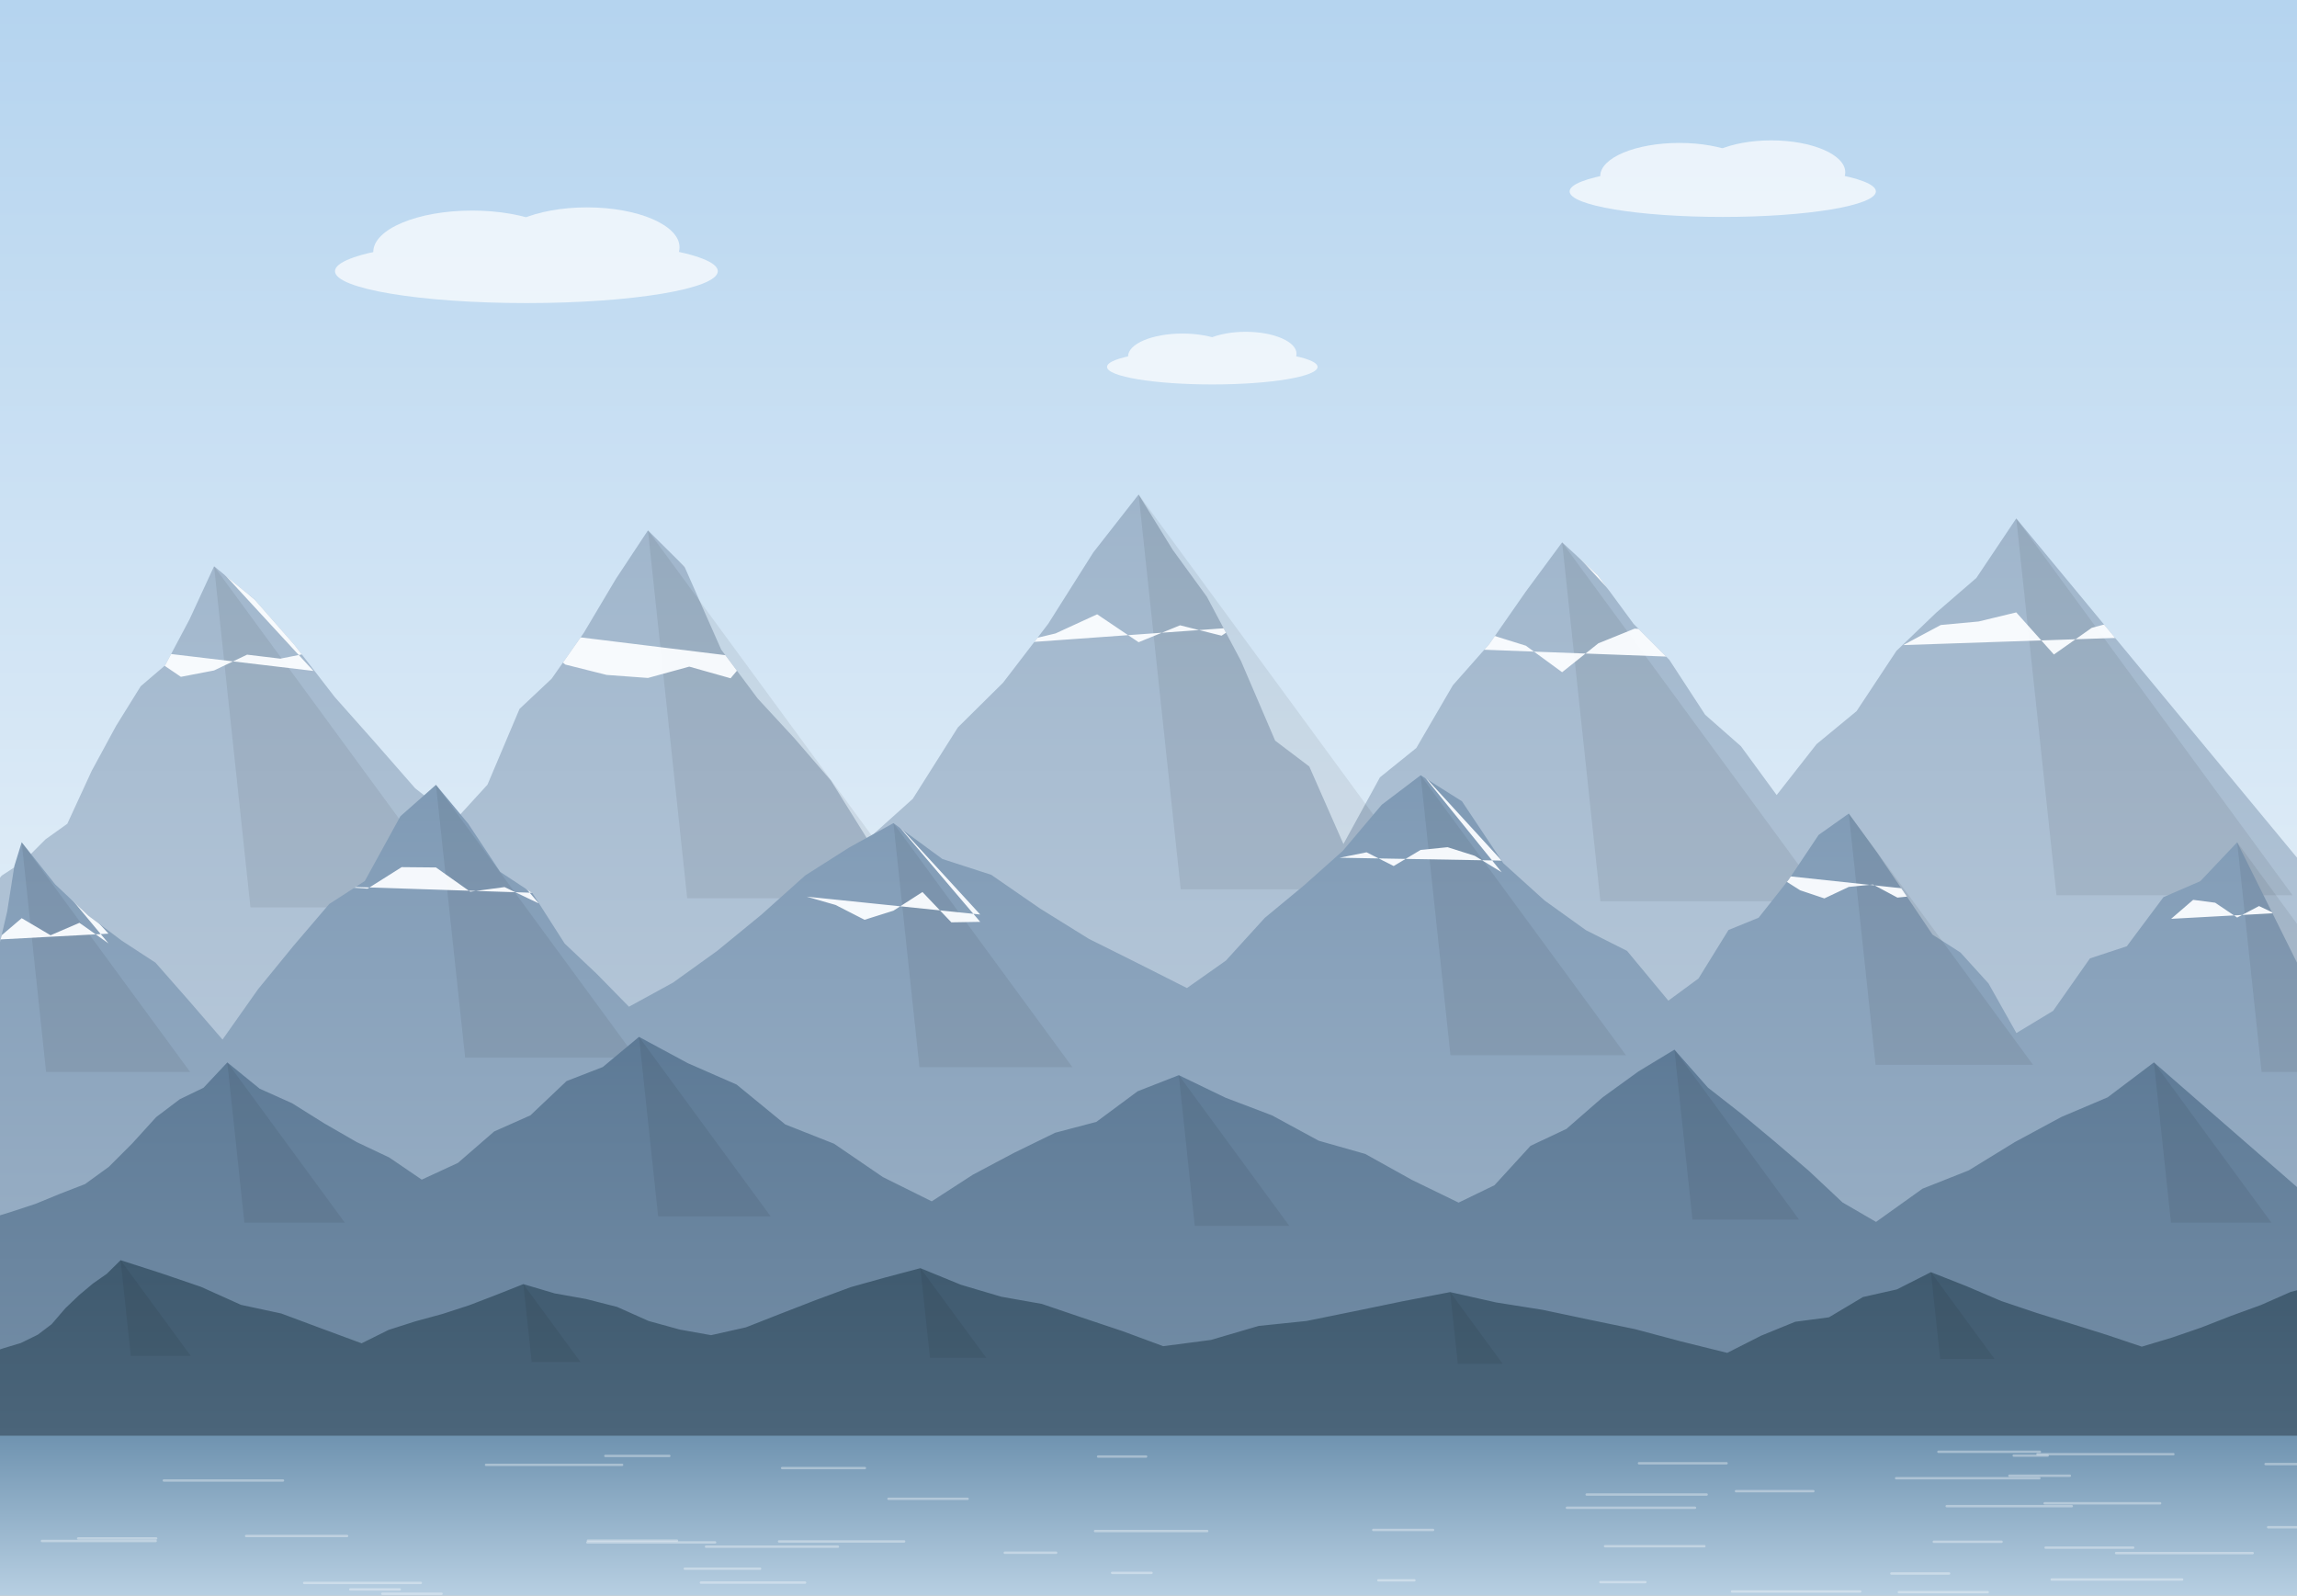
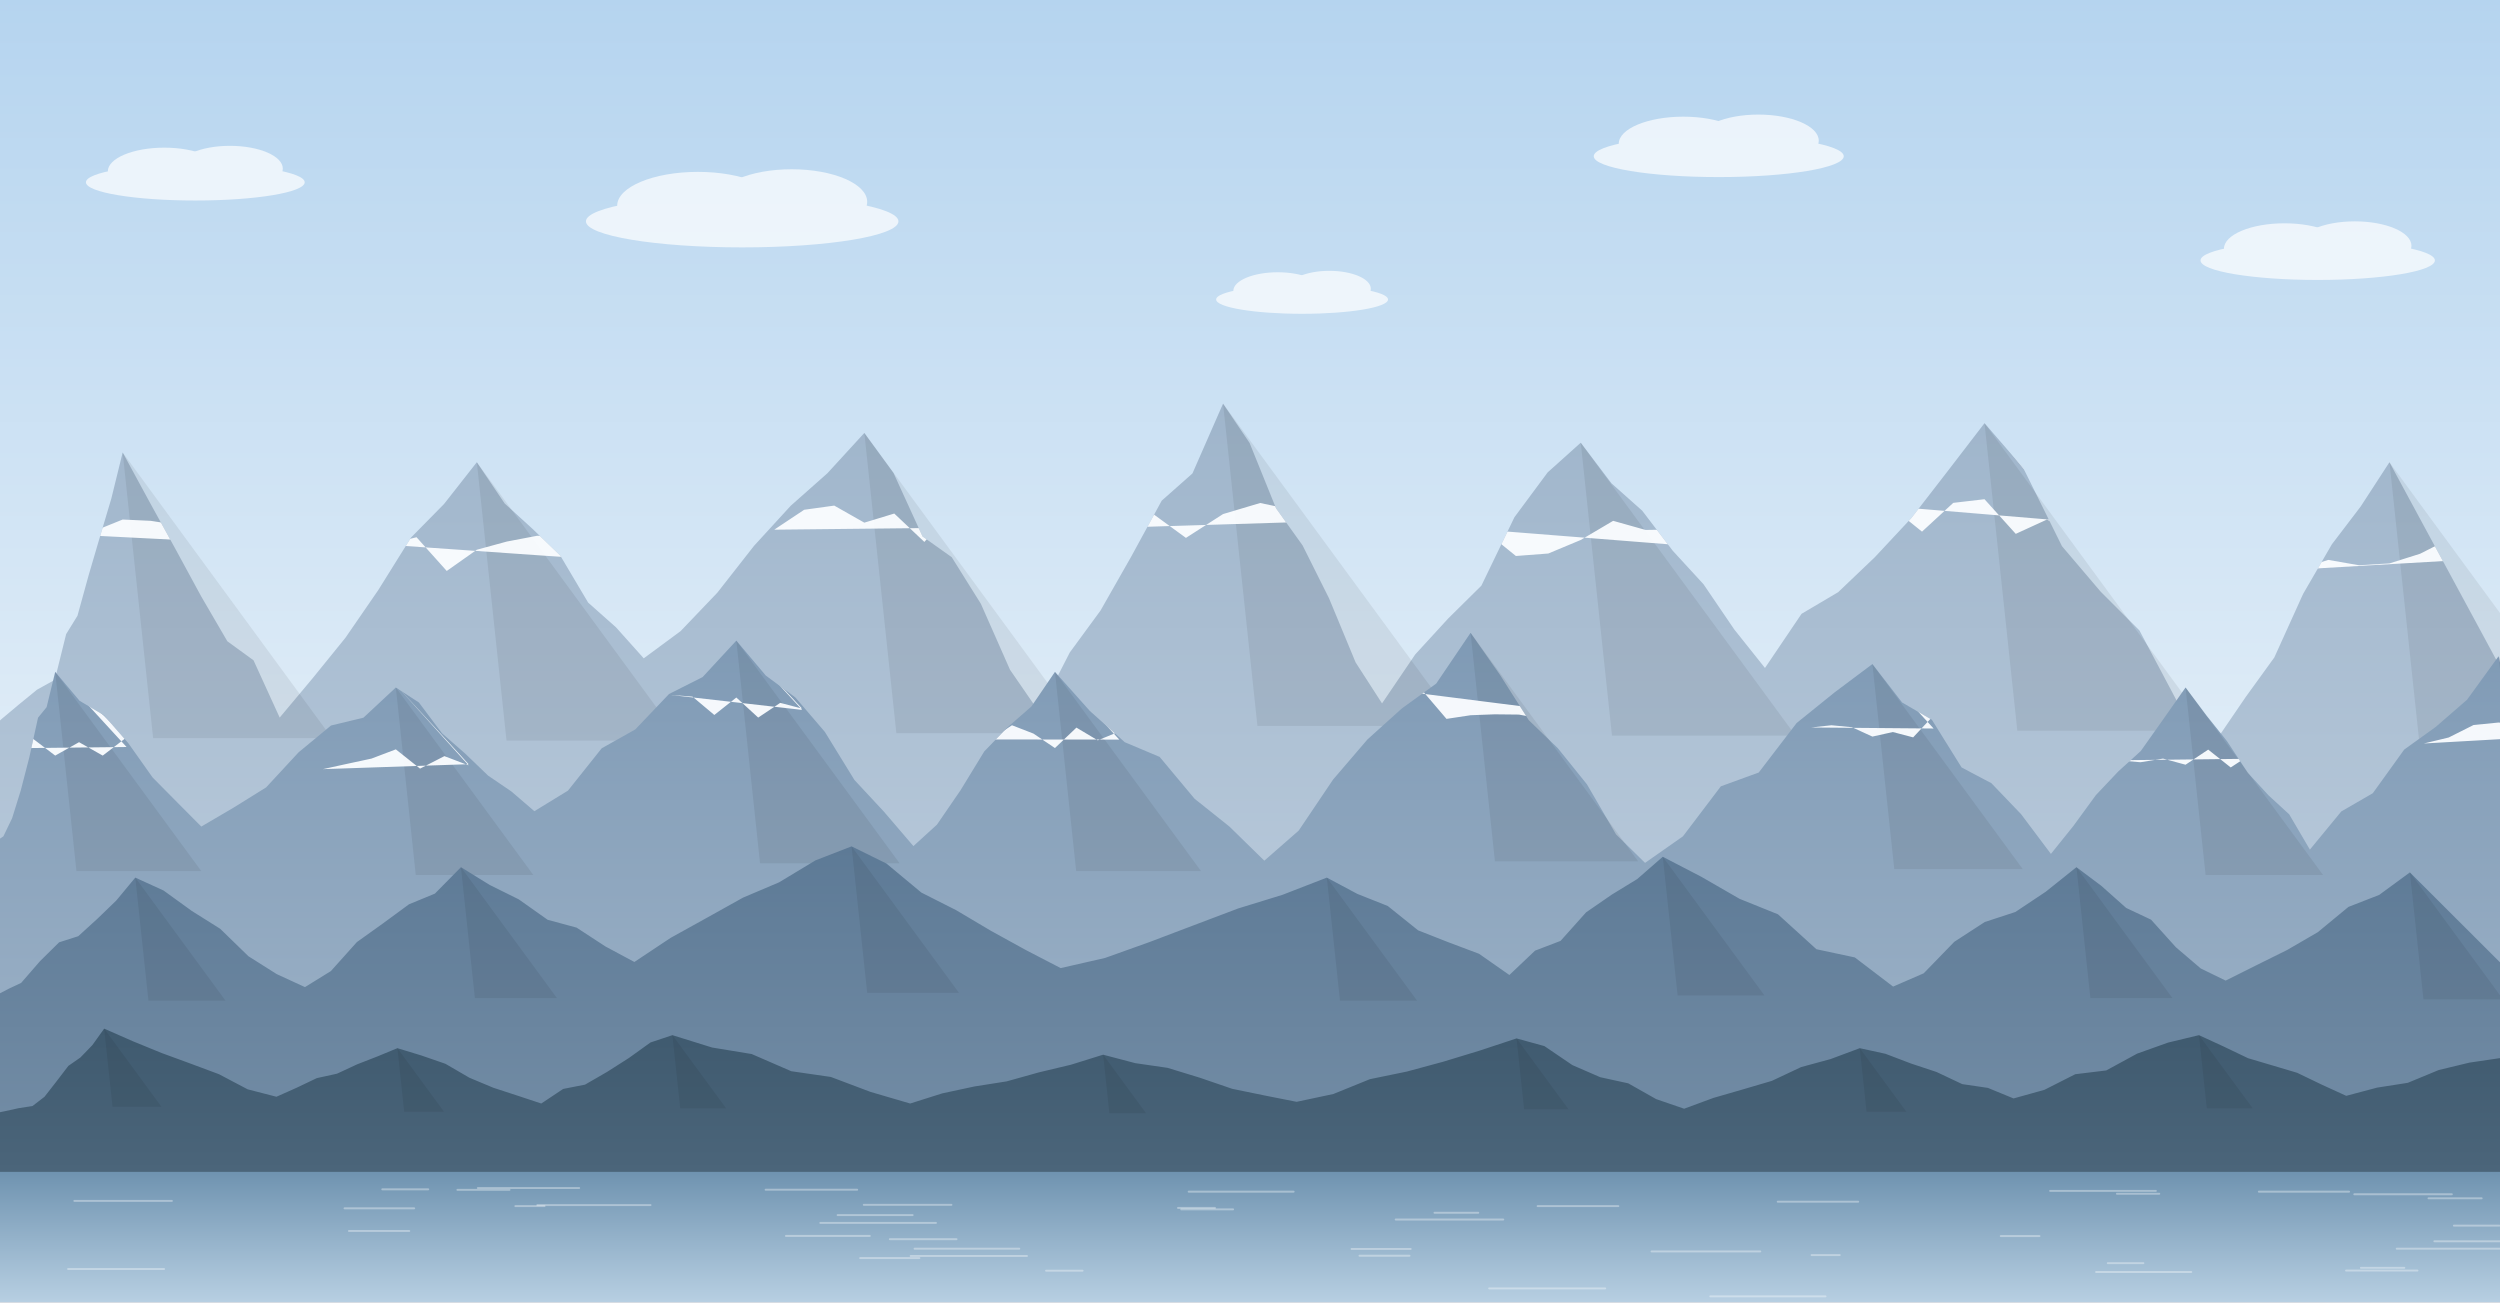
- <svg xmlns="http://www.w3.org/2000/svg" viewBox="0 0 1440 1000" preserveAspectRatio="xMidYMax slice">
+ <svg xmlns="http://www.w3.org/2000/svg" viewBox="0 0 1920 1000" preserveAspectRatio="xMidYMid slice">
  <defs>
    <linearGradient id="sky" x1="0" y1="0" x2="0" y2="1">
      <stop offset="0" stop-color="#b5d4ef" />
      <stop offset=".65" stop-color="#e4eff8" />
      <stop offset="1" stop-color="#f3f7fb" />
    </linearGradient>
    <linearGradient id="lake" x1="0" y1="0" x2="0" y2="1">
      <stop offset="0" stop-color="#6f93b0" />
      <stop offset="1" stop-color="#b7cfe2" />
    </linearGradient>
    <linearGradient id="g0" x1="0" y1="0" x2="0" y2="1">
      <stop offset="0" stop-color="#9fb5cb" />
      <stop offset="1" stop-color="#c9d7e5" />
    </linearGradient>
    <linearGradient id="g1" x1="0" y1="0" x2="0" y2="1">
      <stop offset="0" stop-color="#7f9ab5" />
      <stop offset="1" stop-color="#a9bccf" />
    </linearGradient>
    <linearGradient id="g2" x1="0" y1="0" x2="0" y2="1">
      <stop offset="0" stop-color="#5d7a96" />
      <stop offset="1" stop-color="#7f97ae" />
    </linearGradient>
    <linearGradient id="g3" x1="0" y1="0" x2="0" y2="1">
      <stop offset="0" stop-color="#3f5a6f" />
      <stop offset="1" stop-color="#566f84" />
    </linearGradient>
  </defs>
-   <rect width="1440" height="1000" fill="url(#sky)" />
-   <g fill="#fff" opacity=".7" transform="translate(330 170) scale(1)">
+   <rect width="1920" height="1000" fill="url(#sky)" />
+   <g fill="#fff" opacity=".7" transform="translate(150 140) scale(0.7)">
    <ellipse cx="0" cy="0" rx="120" ry="20" />
    <ellipse cx="-34" cy="-12" rx="62" ry="26" />
    <ellipse cx="38" cy="-15" rx="58" ry="25" />
  </g>
-   <g fill="#fff" opacity=".7" transform="translate(1080 120) scale(0.8)">
+   <g fill="#fff" opacity=".7" transform="translate(570 170) scale(1)">
    <ellipse cx="0" cy="0" rx="120" ry="20" />
    <ellipse cx="-34" cy="-12" rx="62" ry="26" />
    <ellipse cx="38" cy="-15" rx="58" ry="25" />
  </g>
-   <g fill="#fff" opacity=".7" transform="translate(760 230) scale(0.55)">
+   <g fill="#fff" opacity=".7" transform="translate(1320 120) scale(0.8)">
    <ellipse cx="0" cy="0" rx="120" ry="20" />
    <ellipse cx="-34" cy="-12" rx="62" ry="26" />
    <ellipse cx="38" cy="-15" rx="58" ry="25" />
  </g>
-   <path d="M-40 1000 L-40 586 L-26.3 576.9 L-12.6 565 L1.1 548.9 L14.8 539.9 L28.5 526.2 L42.2 516.4 L57.5 483.2 L72.8 455 L88.2 430.2 L103.5 417.1 L118.8 388.3 L134.2 355 L159.4 375.6 L184.6 404.3 L209.8 436.9 L235.1 465.4 L260.3 494.2 L285.5 513.9 L305.6 491.9 L325.7 444.4 L345.8 425.5 L366 396.7 L386.1 362.9 L406.2 332.5 L429.1 355.2 L452.1 407.2 L475 437.9 L498 462.8 L520.9 489.3 L543.9 526.2 L572.2 500.8 L600.5 456 L628.8 428 L657.1 391.1 L685.4 346.3 L713.8 310 L735.2 344.7 L756.6 374.1 L778 414.4 L799.4 464.3 L820.8 480.5 L842.2 529.1 L865.1 487.3 L887.9 468.9 L910.8 429.6 L933.6 403.8 L956.5 370.9 L979.3 340 L1001.7 360.6 L1024.1 391.1 L1046.5 413.6 L1069 448.1 L1091.4 467.8 L1113.8 498.4 L1138.8 466.5 L1163.9 445.8 L1188.9 408 L1213.9 384 L1239 362.3 L1264 325 L1480 586 L1480 1000Z" fill="url(#g0)" />
-   <path d="M134.2 355 L290.9 568.8 L157 568.8Z" fill="#000" opacity=".07" />
-   <path d="M406.2 332.5 L575.3 563.1 L430.8 563.1Z" fill="#000" opacity=".07" />
-   <path d="M713.8 310 L895.3 557.5 L740.2 557.5Z" fill="#000" opacity=".07" />
-   <path d="M979.3 340 L1144.3 565 L1003.3 565Z" fill="#000" opacity=".07" />
-   <path d="M1264 325 L1437.2 561.2 L1289.2 561.2Z" fill="#000" opacity=".07" />
+   <g fill="#fff" opacity=".7" transform="translate(1000 230) scale(0.55)">
+     <ellipse cx="0" cy="0" rx="120" ry="20" />
+     <ellipse cx="-34" cy="-12" rx="62" ry="26" />
+     <ellipse cx="38" cy="-15" rx="58" ry="25" />
+   </g>
+   <g fill="#fff" opacity=".7" transform="translate(1780 200) scale(0.75)">
+     <ellipse cx="0" cy="0" rx="120" ry="20" />
+     <ellipse cx="-34" cy="-12" rx="62" ry="26" />
+     <ellipse cx="38" cy="-15" rx="58" ry="25" />
+   </g>
+   <path d="M-40 1000 L-40 586 L-26.3 573.2 L-12.6 565 L1.1 552.3 L14.7 540.9 L28.4 529.7 L42.1 522.1 L50.8 487 L59.5 472.9 L68.1 441.7 L76.8 412.1 L85.5 382.9 L94.2 347.5 L114.3 384.5 L134.4 421 L154.5 458 L174.6 492.5 L194.7 507.1 L214.8 551.1 L240.1 520.9 L265.3 489.8 L290.5 453.2 L315.7 412.8 L341 387.1 L366.2 355 L387.6 386.7 L408.9 406.1 L430.3 426.7 L451.7 462.8 L473.1 481.8 L494.4 505.6 L522.7 484.7 L550.9 455.2 L579.1 419.2 L607.3 388.4 L635.5 363.4 L663.8 332.5 L686.2 363.2 L708.5 412 L730.9 427.9 L753.3 463.7 L775.7 514.4 L798.1 546.9 L821.6 501.1 L845.2 468.9 L868.7 427.6 L892.2 384.5 L915.8 363.6 L939.3 310 L959.7 340.2 L980 390.4 L1000.4 418.9 L1020.7 459.5 L1041.1 508.7 L1061.4 540.2 L1086.9 502.6 L1112.3 474.9 L1137.7 449.8 L1163.1 397.2 L1188.6 362.8 L1214 340 L1237.6 371.2 L1261.2 392.2 L1284.7 423 L1308.3 448.7 L1331.9 483.4 L1355.5 513 L1383.6 471.4 L1411.7 454.8 L1439.8 428 L1467.9 397.9 L1496 361.6 L1524.1 325 L1553.8 359.3 L1583.6 419.5 L1613.3 454.4 L1643.1 484.2 L1672.8 540.2 L1702.6 567.7 L1724.7 535.3 L1746.7 504.9 L1768.8 456.1 L1790.9 418 L1813 389 L1835.1 355 L1960 586 L1960 1000Z" fill="url(#g0)" />
+   <path d="M94.2 347.5 L255 566.9 L117.6 566.9Z" fill="#000" opacity=".07" />
+   <path d="M366.2 355 L522.9 568.8 L389 568.8Z" fill="#000" opacity=".07" />
+   <path d="M663.8 332.5 L832.9 563.1 L688.4 563.1Z" fill="#000" opacity=".07" />
+   <path d="M939.3 310 L1120.8 557.5 L965.7 557.5Z" fill="#000" opacity=".07" />
+   <path d="M1214 340 L1379 565 L1238 565Z" fill="#000" opacity=".07" />
+   <path d="M1524.1 325 L1697.3 561.2 L1549.3 561.2Z" fill="#000" opacity=".07" />
+   <path d="M1835.1 355 L1991.8 568.8 L1857.9 568.8Z" fill="#000" opacity=".07" />
  <clipPath id="c0">
-     <path d="M-40 1000 L-40 586 L-26.3 576.9 L-12.6 565 L1.1 548.9 L14.8 539.9 L28.5 526.2 L42.2 516.4 L57.5 483.2 L72.8 455 L88.2 430.2 L103.5 417.1 L118.8 388.3 L134.2 355 L159.4 375.6 L184.6 404.3 L209.8 436.9 L235.1 465.4 L260.3 494.2 L285.5 513.9 L305.6 491.9 L325.7 444.4 L345.8 425.5 L366 396.7 L386.1 362.9 L406.2 332.5 L429.1 355.2 L452.1 407.2 L475 437.9 L498 462.8 L520.9 489.3 L543.9 526.2 L572.2 500.8 L600.5 456 L628.8 428 L657.1 391.1 L685.4 346.3 L713.8 310 L735.2 344.7 L756.6 374.1 L778 414.4 L799.4 464.3 L820.8 480.5 L842.2 529.1 L865.1 487.3 L887.9 468.9 L910.8 429.6 L933.6 403.8 L956.5 370.9 L979.3 340 L1001.7 360.6 L1024.1 391.1 L1046.5 413.6 L1069 448.1 L1091.4 467.8 L1113.8 498.4 L1138.8 466.5 L1163.9 445.8 L1188.9 408 L1213.9 384 L1239 362.3 L1264 325 L1480 586 L1480 1000Z" />
+     <path d="M-40 1000 L-40 586 L-26.3 573.2 L-12.6 565 L1.1 552.3 L14.7 540.9 L28.4 529.7 L42.1 522.1 L50.8 487 L59.5 472.9 L68.1 441.7 L76.8 412.1 L85.5 382.9 L94.2 347.5 L114.3 384.5 L134.4 421 L154.5 458 L174.6 492.5 L194.7 507.1 L214.8 551.1 L240.1 520.9 L265.3 489.8 L290.5 453.2 L315.7 412.8 L341 387.1 L366.2 355 L387.6 386.7 L408.9 406.1 L430.3 426.7 L451.7 462.8 L473.1 481.8 L494.4 505.6 L522.7 484.7 L550.9 455.2 L579.1 419.2 L607.3 388.4 L635.5 363.4 L663.8 332.5 L686.2 363.2 L708.5 412 L730.9 427.9 L753.3 463.7 L775.7 514.4 L798.1 546.9 L821.6 501.1 L845.2 468.9 L868.7 427.6 L892.2 384.5 L915.8 363.6 L939.3 310 L959.7 340.2 L980 390.4 L1000.4 418.9 L1020.7 459.5 L1041.1 508.7 L1061.4 540.2 L1086.9 502.6 L1112.3 474.9 L1137.7 449.8 L1163.1 397.2 L1188.6 362.8 L1214 340 L1237.6 371.2 L1261.2 392.2 L1284.7 423 L1308.3 448.7 L1331.9 483.4 L1355.5 513 L1383.6 471.4 L1411.7 454.8 L1439.8 428 L1467.9 397.9 L1496 361.6 L1524.1 325 L1553.8 359.3 L1583.6 419.5 L1613.3 454.4 L1643.1 484.2 L1672.8 540.2 L1702.6 567.7 L1724.7 535.3 L1746.7 504.9 L1768.8 456.1 L1790.9 418 L1813 389 L1835.1 355 L1960 586 L1960 1000Z" />
  </clipPath>
-   <path d="M134.2 353 L196.5 420.6 L71.9 405.8 L92.6 410.2 L113.4 424.3 L134.2 420.3 L154.9 410.4 L175.7 412.9 L196.5 408.8ZM406.2 330.5 L483.9 414.3 L328.5 395.2 L354.4 416.6 L380.3 423.1 L406.2 425 L432.1 417.9 L458 425.2 L483.9 394.4ZM713.8 308 L791.8 392.1 L635.7 403.3 L661.7 397.1 L687.8 385.1 L713.8 402.6 L739.8 392 L765.8 398.5 L791.8 381.2ZM979.3 338 L1047.5 411.7 L911.1 406.6 L933.9 397.7 L956.6 404.8 L979.3 421.4 L1002 403.3 L1024.7 394.1 L1047.5 395.1ZM1264 323 L1334.9 399.6 L1193.1 404.4 L1216.7 391.8 L1240.4 389.6 L1264 383.9 L1287.6 410.3 L1311.3 393.6 L1334.9 387.2Z" fill="#fbfdff" opacity=".95" clip-path="url(#c0)" />
-   <path d="M-40 1000 L-40 684 L-35.6 681.7 L-31.2 675.8 L-26.8 673.3 L-22.5 670.3 L-18.1 665.8 L-13.7 662.4 L-9.1 647.9 L-4.6 617.3 L-0.1 591.1 L4.5 571.4 L9 542.9 L13.6 528 L34.6 554.4 L55.5 574.1 L76.5 589.8 L97.5 603.5 L118.5 627.4 L139.5 651.7 L161.8 620.1 L184.1 592.8 L206.4 566.7 L228.7 552.3 L251 511.7 L273.3 492 L293.5 516.3 L313.6 546.6 L333.8 559.9 L354 591.5 L374.1 610.5 L394.3 631.1 L421.9 616 L449.6 596.1 L477.2 573.5 L504.8 548.8 L532.5 531.2 L560.1 516 L590.8 538.5 L621.4 548.4 L652.1 569.6 L682.7 588.6 L713.4 603.9 L744.1 619.4 L768.5 602.2 L792.9 575.4 L817.3 555.2 L841.8 533.4 L866.2 504.5 L890.6 486 L916.5 502.3 L942.4 541.1 L968.3 564.5 L994.2 583.1 L1020 596.1 L1045.9 627.3 L1064.8 613.4 L1083.6 583 L1102.5 575.3 L1121.3 551.5 L1140.1 523.4 L1159 510 L1176.5 534.1 L1194 559.9 L1211.5 585.9 L1229 597.1 L1246.6 616.5 L1264.1 647.6 L1287.1 633.7 L1310.2 600.8 L1333.3 593.2 L1356.3 562.4 L1379.4 552.4 L1402.5 528 L1480 684 L1480 1000Z" fill="url(#g1)" />
-   <path d="M13.6 528 L119.2 672 L28.9 672Z" fill="#000" opacity=".07" />
-   <path d="M273.3 492 L398.7 663 L291.6 663Z" fill="#000" opacity=".07" />
-   <path d="M560.1 516 L672.3 669 L576.4 669Z" fill="#000" opacity=".07" />
-   <path d="M890.6 486 L1019.3 661.5 L909.3 661.5Z" fill="#000" opacity=".07" />
-   <path d="M1159 510 L1274.5 667.5 L1175.8 667.5Z" fill="#000" opacity=".07" />
-   <path d="M1402.5 528 L1508.1 672 L1417.8 672Z" fill="#000" opacity=".07" />
+   <path d="M94.2 345.5 L159.1 415.8 L29.2 409.2 L50.9 425 L72.5 407.8 L94.2 399 L115.8 400 L137.4 403.4 L159.1 420.2ZM366.2 353 L435.6 428 L296.8 418.3 L319.9 412.6 L343.1 438.5 L366.2 422.2 L389.3 415.9 L412.4 411.5 L435.6 411.4ZM663.8 330.5 L733 405.3 L594.6 406.8 L617.6 391.5 L640.7 388.3 L663.8 401.4 L686.8 394.4 L709.9 416.2 L733 390.7ZM939.3 308 L1024.9 400.1 L853.7 405.4 L882.3 392.3 L910.8 413.1 L939.3 394.8 L967.8 386.3 L996.3 392.3 L1024.9 378.9ZM1214 338 L1288.7 418.6 L1139.3 406.8 L1164.2 427 L1189.1 425.1 L1214 414.7 L1238.9 400 L1263.8 407 L1288.7 406.6ZM1524.1 323 L1596.2 400.9 L1452 388.9 L1476.1 408.3 L1500.1 386.2 L1524.1 383.4 L1548.1 410 L1572.1 399 L1596.2 411.9ZM1835.1 353 L1905.6 429.2 L1764.6 437.4 L1788.1 430 L1811.6 434.1 L1835.1 432.7 L1858.6 425.3 L1882.1 413.4 L1905.6 416.9Z" fill="#fbfdff" opacity=".95" clip-path="url(#c0)" />
+   <path d="M-40 1000 L-40 684 L-32.9 678 L-25.8 668.9 L-18.7 665.3 L-11.6 658.5 L-4.5 647.1 L2.6 642.3 L9.3 628.4 L15.9 607.2 L22.5 581.7 L29.2 551.2 L35.8 543.1 L42.4 516 L61.1 538.2 L79.8 549.3 L98.5 570.7 L117.2 597.1 L135.9 616 L154.6 634.8 L179.5 620.2 L204.4 604.7 L229.3 577.8 L254.2 557.2 L279.1 551.2 L304 528 L321.7 539.5 L339.5 563.2 L357.2 578.7 L374.9 595.7 L392.7 607.8 L410.4 623 L436.2 607.2 L462.1 574.7 L487.9 560.2 L513.8 533 L539.6 520 L565.5 492 L588.1 518.8 L610.8 535.6 L633.5 562.1 L656.2 599 L678.8 623.3 L701.5 649.8 L719.6 633.3 L737.7 606.9 L755.9 577.1 L774 558.4 L792.1 542.6 L810.2 516 L837 546 L863.8 570 L890.6 581.3 L917.4 613.4 L944.2 634.8 L971 661 L997.4 637.9 L1023.8 598.7 L1050.2 567.9 L1076.6 544.1 L1103 525 L1129.4 486 L1151.8 518 L1174.1 553.1 L1196.4 574.6 L1218.8 602.4 L1241.1 640.8 L1263.4 662.7 L1292.5 642.3 L1321.6 603.9 L1350.7 593.3 L1379.8 555.3 L1408.9 531.8 L1438 510 L1460.8 539.5 L1483.7 552.8 L1506.5 589.4 L1529.4 601.5 L1552.2 625.3 L1575.1 655.8 L1592.3 634.4 L1609.6 610.7 L1626.8 592.5 L1644.1 576.8 L1661.3 552.5 L1678.5 528 L1694.5 549.4 L1710.4 569.3 L1726.3 593.5 L1742.2 610.8 L1758.1 625.4 L1774 652.5 L1798.1 623.2 L1822.3 609.2 L1846.4 575.7 L1870.6 558.3 L1894.7 537.4 L1918.9 504 L1960 684 L1960 1000Z" fill="url(#g1)" />
+   <path d="M42.4 516 L154.6 669 L58.7 669Z" fill="#000" opacity=".07" />
+   <path d="M304 528 L409.6 672 L319.3 672Z" fill="#000" opacity=".07" />
+   <path d="M565.5 492 L690.9 663 L583.7 663Z" fill="#000" opacity=".07" />
+   <path d="M810.2 516 L922.4 669 L826.5 669Z" fill="#000" opacity=".07" />
+   <path d="M1129.4 486 L1258.1 661.5 L1148.1 661.5Z" fill="#000" opacity=".07" />
+   <path d="M1438 510 L1553.5 667.5 L1454.8 667.5Z" fill="#000" opacity=".07" />
+   <path d="M1678.5 528 L1784.1 672 L1693.9 672Z" fill="#000" opacity=".07" />
+   <path d="M1918.9 504 L2037.7 666 L1936.2 666Z" fill="#000" opacity=".07" />
  <clipPath id="c1">
-     <path d="M-40 1000 L-40 684 L-35.6 681.7 L-31.2 675.8 L-26.8 673.3 L-22.5 670.3 L-18.1 665.8 L-13.7 662.4 L-9.1 647.9 L-4.6 617.3 L-0.1 591.1 L4.5 571.4 L9 542.9 L13.6 528 L34.6 554.4 L55.5 574.1 L76.5 589.8 L97.5 603.5 L118.5 627.4 L139.5 651.7 L161.8 620.1 L184.1 592.8 L206.4 566.7 L228.7 552.3 L251 511.7 L273.3 492 L293.5 516.3 L313.6 546.6 L333.8 559.9 L354 591.5 L374.1 610.5 L394.3 631.1 L421.9 616 L449.6 596.1 L477.2 573.5 L504.8 548.8 L532.5 531.2 L560.1 516 L590.8 538.5 L621.4 548.4 L652.1 569.6 L682.7 588.6 L713.4 603.9 L744.1 619.4 L768.5 602.2 L792.9 575.4 L817.3 555.2 L841.8 533.4 L866.2 504.5 L890.6 486 L916.5 502.3 L942.4 541.1 L968.3 564.5 L994.2 583.1 L1020 596.1 L1045.9 627.3 L1064.8 613.4 L1083.6 583 L1102.5 575.3 L1121.3 551.5 L1140.1 523.4 L1159 510 L1176.5 534.1 L1194 559.9 L1211.5 585.9 L1229 597.1 L1246.6 616.5 L1264.1 647.6 L1287.1 633.7 L1310.2 600.8 L1333.3 593.2 L1356.3 562.4 L1379.4 552.4 L1402.5 528 L1480 684 L1480 1000Z" />
+     <path d="M-40 1000 L-40 684 L-32.9 678 L-25.8 668.9 L-18.7 665.3 L-11.6 658.5 L-4.5 647.1 L2.6 642.3 L9.3 628.4 L15.9 607.2 L22.5 581.7 L29.2 551.2 L35.8 543.1 L42.4 516 L61.1 538.2 L79.8 549.3 L98.5 570.7 L117.2 597.1 L135.9 616 L154.6 634.8 L179.5 620.2 L204.4 604.7 L229.3 577.8 L254.2 557.2 L279.1 551.2 L304 528 L321.7 539.5 L339.5 563.2 L357.2 578.7 L374.9 595.7 L392.7 607.8 L410.4 623 L436.2 607.2 L462.1 574.7 L487.9 560.2 L513.8 533 L539.6 520 L565.5 492 L588.1 518.8 L610.8 535.6 L633.5 562.1 L656.2 599 L678.8 623.3 L701.5 649.8 L719.6 633.3 L737.7 606.9 L755.9 577.1 L774 558.4 L792.1 542.6 L810.2 516 L837 546 L863.8 570 L890.6 581.3 L917.4 613.4 L944.2 634.8 L971 661 L997.4 637.9 L1023.8 598.7 L1050.2 567.9 L1076.6 544.1 L1103 525 L1129.4 486 L1151.8 518 L1174.1 553.1 L1196.4 574.6 L1218.8 602.4 L1241.1 640.8 L1263.4 662.7 L1292.5 642.3 L1321.6 603.9 L1350.7 593.3 L1379.8 555.3 L1408.9 531.8 L1438 510 L1460.8 539.5 L1483.7 552.8 L1506.5 589.4 L1529.4 601.5 L1552.2 625.3 L1575.1 655.8 L1592.3 634.4 L1609.6 610.7 L1626.8 592.5 L1644.1 576.8 L1661.3 552.5 L1678.5 528 L1694.5 549.4 L1710.4 569.3 L1726.3 593.5 L1742.2 610.8 L1758.1 625.4 L1774 652.5 L1798.1 623.2 L1822.3 609.2 L1846.4 575.7 L1870.6 558.3 L1894.7 537.4 L1918.9 504 L1960 684 L1960 1000Z" />
  </clipPath>
-   <path d="M13.6 526 L68 585.3 L-40.8 591.1 L-22.7 583.6 L-4.6 591.1 L13.6 575.6 L31.7 586.3 L49.8 578.5 L68 591.4ZM273.3 490 L337.7 559.8 L208.9 555.6 L230.4 557.1 L251.8 543.6 L273.3 543.8 L294.8 559 L316.3 556.1 L337.7 566.3ZM560.1 514 L614.5 573.3 L505.7 562.1 L523.8 567.3 L542 576.6 L560.1 570.9 L578.3 559.2 L596.4 578.2 L614.5 577.9ZM890.6 484 L941.4 539.5 L839.8 537.7 L856.7 534.3 L873.7 542.9 L890.6 532.8 L907.5 531.1 L924.5 536.5 L941.4 546.8ZM1159 508 L1204.8 558.2 L1113.2 548.4 L1128.5 558.1 L1143.7 563.2 L1159 556 L1174.2 554.5 L1189.5 562.7 L1204.8 561.1ZM1402.5 526 L1443.8 571.5 L1361.1 576 L1374.9 564.1 L1388.7 565.9 L1402.5 575.2 L1416.2 568 L1430 574.5 L1443.8 563.6Z" fill="#fbfdff" opacity=".95" clip-path="url(#c1)" />
-   <path d="M-40 1000 L-40 779 L-24.4 773.8 L-8.9 764.6 L6.7 759.8 L22.2 754.7 L37.8 748.3 L53.3 742.3 L68.2 731.5 L83 716.7 L97.9 700.3 L112.7 689.1 L127.6 681.9 L142.5 666 L162.8 682.5 L183.1 691.6 L203.4 704.3 L223.7 716 L244 725.6 L264.4 739.5 L287.1 729 L309.8 709.3 L332.5 699.2 L355.2 677.7 L377.9 668.9 L400.6 650 L431.2 666.5 L461.8 679.9 L492.3 704.9 L522.9 717 L553.5 737.9 L584.1 753.1 L609.9 736.4 L635.7 722.7 L661.5 710.1 L687.3 703.3 L713.2 684.1 L739 674 L768.2 688.1 L797.4 699.2 L826.7 715.1 L855.9 723.4 L885.2 739.7 L914.4 753.9 L936.9 743 L959.5 718.3 L982 707.7 L1004.6 688 L1027.1 671.7 L1049.7 658 L1070.7 681.8 L1091.8 698.3 L1112.9 715.9 L1134 734 L1155.1 753.8 L1176.1 766 L1205.2 745.2 L1234.2 733.7 L1263.2 715.9 L1292.3 700.2 L1321.3 687.9 L1350.3 666 L1480 779 L1480 1000Z" fill="url(#g2)" />
-   <path d="M142.5 666 L216.2 766.5 L153.2 766.5Z" fill="#000" opacity=".07" />
-   <path d="M400.6 650 L483.1 762.5 L412.6 762.5Z" fill="#000" opacity=".07" />
-   <path d="M739 674 L808.3 768.5 L749 768.5Z" fill="#000" opacity=".07" />
-   <path d="M1049.7 658 L1127.8 764.5 L1061 764.5Z" fill="#000" opacity=".07" />
-   <path d="M1350.3 666 L1424 766.5 L1361 766.5Z" fill="#000" opacity=".07" />
-   <path d="M-40 1000 L-40 861 L-29.4 856.4 L-18.8 854.1 L-8.1 848.6 L2.5 845.1 L13.1 841.9 L23.7 836.7 L32.4 830.1 L41 820.1 L49.7 811.8 L58.3 804.6 L67 798.5 L75.6 790 L100.8 798.1 L126 806.7 L151.1 818 L176.3 823.4 L201.5 832.8 L226.7 842.1 L243.6 833.7 L260.5 828.3 L277.4 823.7 L294.3 818.2 L311.2 811.7 L328.1 805 L347.7 810.8 L367.3 814.3 L386.9 819.3 L406.6 828.1 L426.2 833.5 L445.8 837 L467.6 832.1 L489.5 823.5 L511.4 815 L533.3 806.9 L555.1 800.8 L577 795 L602.4 805.4 L627.7 812.9 L653.1 817.4 L678.4 826 L703.8 834.5 L729.2 843.9 L759.1 840 L789.1 831.2 L819.1 828.1 L849.1 822 L879.1 815.8 L909.1 810 L938 816.5 L967 821.1 L995.9 827.2 L1024.9 833.2 L1053.8 840.9 L1082.8 848.1 L1104.1 837.3 L1125.4 828.6 L1146.6 825.8 L1167.9 813.1 L1189.2 808.3 L1210.5 797.5 L1232.6 806.2 L1254.6 815.6 L1276.6 823 L1298.7 829.9 L1320.7 836.8 L1342.7 844.2 L1361.4 838.6 L1380 832.2 L1398.7 824.9 L1417.4 818.1 L1436 809.9 L1454.7 805 L1480 861 L1480 1000Z" fill="url(#g3)" />
-   <path d="M75.6 790 L119.6 850 L82 850Z" fill="#000" opacity=".07" />
-   <path d="M328.1 805 L363.9 853.8 L333.3 853.8Z" fill="#000" opacity=".07" />
-   <path d="M577 795 L618.3 851.2 L583 851.2Z" fill="#000" opacity=".07" />
-   <path d="M909.1 810 L942.1 855 L913.9 855Z" fill="#000" opacity=".07" />
-   <path d="M1210.5 797.5 L1250.4 851.9 L1216.3 851.9Z" fill="#000" opacity=".07" />
-   <path d="M1454.7 805 L1490.5 853.8 L1459.9 853.8Z" fill="#000" opacity=".07" />
-   <rect y="900" width="1440" height="100" fill="url(#lake)" />
-   <path d="M697.2 986h24.7" stroke="#fff" stroke-opacity=".35" stroke-width="1.5" stroke-linecap="round" />
-   <path d="M1259.7 925.1h37.9" stroke="#fff" stroke-opacity=".35" stroke-width="1.5" stroke-linecap="round" />
-   <path d="M982.3 945.2h80.3" stroke="#fff" stroke-opacity=".35" stroke-width="1.5" stroke-linecap="round" />
-   <path d="M557 939.6h49.6" stroke="#fff" stroke-opacity=".35" stroke-width="1.5" stroke-linecap="round" />
-   <path d="M1262.4 912.5h21.3" stroke="#fff" stroke-opacity=".35" stroke-width="1.5" stroke-linecap="round" />
-   <path d="M219.6 996.4h31" stroke="#fff" stroke-opacity=".35" stroke-width="1.5" stroke-linecap="round" />
-   <path d="M1185.7 986.4h36.2" stroke="#fff" stroke-opacity=".35" stroke-width="1.5" stroke-linecap="round" />
-   <path d="M686.5 959.8h70.3" stroke="#fff" stroke-opacity=".35" stroke-width="1.5" stroke-linecap="round" />
-   <path d="M1188.7 926.7h89.8" stroke="#fff" stroke-opacity=".35" stroke-width="1.5" stroke-linecap="round" />
-   <path d="M1326.6 973.6h85.6" stroke="#fff" stroke-opacity=".35" stroke-width="1.5" stroke-linecap="round" />
-   <path d="M1220.4 944.2h78.4" stroke="#fff" stroke-opacity=".35" stroke-width="1.5" stroke-linecap="round" />
-   <path d="M154.3 962.9h63.3" stroke="#fff" stroke-opacity=".35" stroke-width="1.5" stroke-linecap="round" />
-   <path d="M439.4 992.1h65.3" stroke="#fff" stroke-opacity=".35" stroke-width="1.5" stroke-linecap="round" />
-   <path d="M864.1 990.7h22.6" stroke="#fff" stroke-opacity=".35" stroke-width="1.5" stroke-linecap="round" />
-   <path d="M368.2 966.9h80.1" stroke="#fff" stroke-opacity=".35" stroke-width="1.5" stroke-linecap="round" />
-   <path d="M442.6 969.6h82.7" stroke="#fff" stroke-opacity=".35" stroke-width="1.5" stroke-linecap="round" />
-   <path d="M488.4 966.3h78.4" stroke="#fff" stroke-opacity=".35" stroke-width="1.5" stroke-linecap="round" />
-   <path d="M1286.2 990.2h81.8" stroke="#fff" stroke-opacity=".35" stroke-width="1.5" stroke-linecap="round" />
-   <path d="M1006.2 969.3h62.3" stroke="#fff" stroke-opacity=".35" stroke-width="1.5" stroke-linecap="round" />
-   <path d="M1421.9 957.4h44.7" stroke="#fff" stroke-opacity=".35" stroke-width="1.5" stroke-linecap="round" />
-   <path d="M1027.5 917.3h54.9" stroke="#fff" stroke-opacity=".35" stroke-width="1.5" stroke-linecap="round" />
-   <path d="M860.9 959.1h37.5" stroke="#fff" stroke-opacity=".35" stroke-width="1.5" stroke-linecap="round" />
-   <path d="M102.7 928.1h74.7" stroke="#fff" stroke-opacity=".35" stroke-width="1.5" stroke-linecap="round" />
-   <path d="M1003.3 991.8h28.2" stroke="#fff" stroke-opacity=".35" stroke-width="1.5" stroke-linecap="round" />
-   <path d="M1190.4 998.1h55.7" stroke="#fff" stroke-opacity=".35" stroke-width="1.5" stroke-linecap="round" />
-   <path d="M1215.2 910.1h63.6" stroke="#fff" stroke-opacity=".35" stroke-width="1.5" stroke-linecap="round" />
-   <path d="M26.3 966h71.3" stroke="#fff" stroke-opacity=".35" stroke-width="1.5" stroke-linecap="round" />
-   <path d="M688.4 913.1h30.1" stroke="#fff" stroke-opacity=".35" stroke-width="1.5" stroke-linecap="round" />
-   <path d="M1281.8 942.4h72.4" stroke="#fff" stroke-opacity=".35" stroke-width="1.5" stroke-linecap="round" />
-   <path d="M429.3 983.4h47.2" stroke="#fff" stroke-opacity=".35" stroke-width="1.5" stroke-linecap="round" />
-   <path d="M49 964.4h48.9" stroke="#fff" stroke-opacity=".35" stroke-width="1.5" stroke-linecap="round" />
-   <path d="M1085.8 997.7h80.4" stroke="#fff" stroke-opacity=".35" stroke-width="1.5" stroke-linecap="round" />
-   <path d="M994.7 936.9h75.2" stroke="#fff" stroke-opacity=".35" stroke-width="1.5" stroke-linecap="round" />
-   <path d="M629.9 973.4h32.2" stroke="#fff" stroke-opacity=".35" stroke-width="1.5" stroke-linecap="round" />
-   <path d="M1277.3 911.6h85.2" stroke="#fff" stroke-opacity=".35" stroke-width="1.5" stroke-linecap="round" />
-   <path d="M1088.3 934.8h48.5" stroke="#fff" stroke-opacity=".35" stroke-width="1.5" stroke-linecap="round" />
-   <path d="M1212.3 966.5h42.5" stroke="#fff" stroke-opacity=".35" stroke-width="1.5" stroke-linecap="round" />
-   <path d="M368.6 965.8h55.8" stroke="#fff" stroke-opacity=".35" stroke-width="1.5" stroke-linecap="round" />
-   <path d="M379.5 912.7h40.1" stroke="#fff" stroke-opacity=".35" stroke-width="1.5" stroke-linecap="round" />
-   <path d="M190.7 992.3h73.1" stroke="#fff" stroke-opacity=".35" stroke-width="1.5" stroke-linecap="round" />
-   <path d="M1420.3 917.8h31.6" stroke="#fff" stroke-opacity=".35" stroke-width="1.5" stroke-linecap="round" />
-   <path d="M304.7 918.3h85.3" stroke="#fff" stroke-opacity=".35" stroke-width="1.5" stroke-linecap="round" />
-   <path d="M1282.4 970.2h54.9" stroke="#fff" stroke-opacity=".35" stroke-width="1.5" stroke-linecap="round" />
-   <path d="M490.3 920.3h51.9" stroke="#fff" stroke-opacity=".35" stroke-width="1.5" stroke-linecap="round" />
-   <path d="M239.7 999.1h37.1" stroke="#fff" stroke-opacity=".35" stroke-width="1.5" stroke-linecap="round" />
+   <path d="M42.4 514 L97.2 573.7 L-12.4 574.9 L5.9 573.3 L24.2 566.5 L42.4 580.3 L60.7 570 L78.9 580.3 L97.2 566.3ZM304 526 L359.9 586.9 L248 590.7 L266.7 586.6 L285.3 582.6 L304 575.5 L322.6 590.3 L341.3 580.7 L359.9 587.8ZM565.5 490 L616 545.2 L514.9 533.7 L531.8 535 L548.6 549.1 L565.5 535.7 L582.3 551.1 L599.2 539.8 L616 544.2ZM810.2 514 L859.6 568 L760.8 567.9 L777.2 557 L793.7 563.4 L810.2 574.5 L826.7 558.8 L843.1 568.6 L859.6 561.8ZM1129.4 484 L1185 544.5 L1073.8 530.4 L1092.4 530.4 L1110.9 552.1 L1129.4 549.3 L1147.9 548.6 L1166.5 548.8 L1185 552.2ZM1438 508 L1485 559.5 L1390.9 558.7 L1406.6 557 L1422.3 558.5 L1438 565.7 L1453.7 562.2 L1469.3 566.3 L1485 549.5ZM1678.5 526 L1730.6 582.7 L1626.5 583.9 L1643.9 585.4 L1661.2 582.6 L1678.5 587.3 L1695.9 575.7 L1713.2 589.4 L1730.6 578ZM1918.9 502 L1976.3 564.5 L1861.5 571 L1880.6 566.4 L1899.7 556.8 L1918.9 554.9 L1938 557.2 L1957.2 564.5 L1976.3 573.4Z" fill="#fbfdff" opacity=".95" clip-path="url(#c1)" />
+   <path d="M-40 1000 L-40 779 L-30.6 775.5 L-21.3 771.3 L-11.9 766.6 L-2.6 764.2 L6.8 759.3 L16.2 754.9 L30.8 738.1 L45.4 723.7 L60.1 719 L74.7 705.7 L89.3 691.6 L103.9 674 L125.6 683.9 L147.3 699.6 L169.1 713.3 L190.8 734.4 L212.5 748.1 L234.2 758.1 L254.1 745.8 L274.1 723.5 L294.1 709.2 L314.1 694.5 L334 686.3 L354 666 L376.2 679.7 L398.4 690.7 L420.6 706.4 L442.8 712.4 L465 726.9 L487.2 738.8 L515 720.3 L542.8 704.9 L570.6 689.4 L598.4 677.6 L626.2 660.8 L654 650 L680.8 663.2 L707.6 685.5 L734.3 699 L761.1 714.9 L787.8 729.6 L814.6 743.5 L848.7 735.7 L882.8 723.5 L916.8 710.6 L950.9 697.7 L985 687.2 L1019 674 L1042.4 686.5 L1065.8 695.8 L1089.1 714.5 L1112.5 723.7 L1135.9 732.5 L1159.2 748.8 L1178.9 730.1 L1198.5 722.6 L1218.1 700.7 L1237.8 687.1 L1257.4 675.1 L1277 658 L1306.5 673.3 L1336 690.3 L1365.5 702.2 L1395 729 L1424.5 735.3 L1453.9 757.7 L1477.4 747.5 L1500.9 723.3 L1524.3 708.1 L1547.8 700.4 L1571.2 684.8 L1594.7 666 L1613.8 680.3 L1632.9 697.3 L1652 706.3 L1671.1 727.5 L1690.2 743.8 L1709.3 753.1 L1732.9 741.3 L1756.5 729.6 L1780.1 715.9 L1803.6 696.5 L1827.2 687.3 L1850.8 670 L1960 779 L1960 1000Z" fill="url(#g2)" />
+   <path d="M103.9 674 L173.2 768.5 L114 768.5Z" fill="#000" opacity=".07" />
+   <path d="M354 666 L427.7 766.5 L364.7 766.5Z" fill="#000" opacity=".07" />
+   <path d="M654 650 L736.5 762.5 L666 762.5Z" fill="#000" opacity=".07" />
+   <path d="M1019 674 L1088.3 768.5 L1029.1 768.5Z" fill="#000" opacity=".07" />
+   <path d="M1277 658 L1355.1 764.5 L1288.4 764.5Z" fill="#000" opacity=".07" />
+   <path d="M1594.7 666 L1668.4 766.5 L1605.4 766.5Z" fill="#000" opacity=".07" />
+   <path d="M1850.8 670 L1922.3 767.5 L1861.2 767.5Z" fill="#000" opacity=".07" />
+   <path d="M-40 1000 L-40 861 L-29.2 859.3 L-18.3 856.8 L-7.5 855.7 L3.3 853.5 L14.2 851.1 L25 849.4 L34.2 842.3 L43.4 830.5 L52.5 818.6 L61.7 812.2 L70.9 802.7 L80 790 L102.1 799.7 L124.1 808.7 L146.2 816.8 L168.2 825 L190.2 836.6 L212.3 842.3 L227.8 835.4 L243.3 828 L258.8 824.6 L274.3 817.4 L289.7 811.4 L305.2 805 L323.6 810.6 L342.1 817 L360.5 827.7 L378.9 835.4 L397.3 841.4 L415.7 847.5 L432.5 836.3 L449.3 833 L466.1 823.3 L482.9 812.6 L499.6 800.6 L516.4 795 L546.9 804.5 L577.3 809.5 L607.7 822.7 L638.1 827.1 L668.6 838.6 L699 847.5 L723.7 839.7 L748.4 834.4 L773.1 830.5 L797.8 823.6 L822.5 817.7 L847.2 810 L871.9 816.5 L896.7 820.1 L921.5 827.7 L946.3 836.2 L971.1 841.3 L995.8 846.2 L1024 840.2 L1052.1 828.8 L1080.3 823 L1108.4 815.4 L1136.6 806.8 L1164.7 797.5 L1186.1 803.4 L1207.6 818 L1229 827.3 L1250.5 832 L1271.9 844.1 L1293.4 851.5 L1315.9 843.2 L1338.4 836.7 L1360.8 830.1 L1383.3 819.5 L1405.8 813.4 L1428.3 805 L1448 809.3 L1467.7 816.8 L1487.3 823.3 L1507 832.6 L1526.7 835.5 L1546.4 843.6 L1570.1 837 L1593.8 825 L1617.6 822.1 L1641.3 809.2 L1665.1 800.7 L1688.8 795 L1707.7 803.7 L1726.5 812.7 L1745.4 818.3 L1764.2 823.9 L1783.1 833 L1801.9 841.6 L1825.6 835.3 L1849.2 831.6 L1872.9 821.8 L1896.5 816.1 L1920.2 812.6 L1943.8 805 L1960 861 L1960 1000Z" fill="url(#g3)" />
+   <path d="M80 790 L124 850 L86.4 850Z" fill="#000" opacity=".07" />
+   <path d="M305.2 805 L341 853.8 L310.4 853.8Z" fill="#000" opacity=".07" />
+   <path d="M516.4 795 L557.7 851.2 L522.4 851.2Z" fill="#000" opacity=".07" />
+   <path d="M847.2 810 L880.2 855 L852 855Z" fill="#000" opacity=".07" />
+   <path d="M1164.7 797.5 L1204.6 851.9 L1170.5 851.9Z" fill="#000" opacity=".07" />
+   <path d="M1428.3 805 L1464.1 853.8 L1433.5 853.8Z" fill="#000" opacity=".07" />
+   <path d="M1688.8 795 L1730.1 851.2 L1694.8 851.2Z" fill="#000" opacity=".07" />
+   <path d="M1943.8 805 L1979.6 853.8 L1949 853.8Z" fill="#000" opacity=".07" />
+   <rect y="900" width="1920" height="100" fill="url(#lake)" />
+   <path d="M1865.1 920.3h40.8" stroke="#fff" stroke-opacity=".35" stroke-width="1.5" stroke-linecap="round" />
+   <path d="M1268.4 961.1h83.5" stroke="#fff" stroke-opacity=".35" stroke-width="1.5" stroke-linecap="round" />
+   <path d="M1625.8 916.8h32.5" stroke="#fff" stroke-opacity=".35" stroke-width="1.5" stroke-linecap="round" />
+   <path d="M52.3 974.6h73.7" stroke="#fff" stroke-opacity=".35" stroke-width="1.5" stroke-linecap="round" />
+   <path d="M395.8 926.3h22.4" stroke="#fff" stroke-opacity=".35" stroke-width="1.5" stroke-linecap="round" />
+   <path d="M630 939.2h88.8" stroke="#fff" stroke-opacity=".35" stroke-width="1.5" stroke-linecap="round" />
+   <path d="M699.4 964.6h89.3" stroke="#fff" stroke-opacity=".35" stroke-width="1.5" stroke-linecap="round" />
+   <path d="M412.7 925.5h86.9" stroke="#fff" stroke-opacity=".35" stroke-width="1.5" stroke-linecap="round" />
+   <path d="M1313.5 995.6h88.5" stroke="#fff" stroke-opacity=".35" stroke-width="1.5" stroke-linecap="round" />
+   <path d="M1734.8 915.2h69.3" stroke="#fff" stroke-opacity=".35" stroke-width="1.5" stroke-linecap="round" />
+   <path d="M1618.8 970.1h27.3" stroke="#fff" stroke-opacity=".35" stroke-width="1.5" stroke-linecap="round" />
+   <path d="M264.6 928h53.5" stroke="#fff" stroke-opacity=".35" stroke-width="1.5" stroke-linecap="round" />
+   <path d="M1038 959.2h45.4" stroke="#fff" stroke-opacity=".35" stroke-width="1.5" stroke-linecap="round" />
+   <path d="M1609.8 976.9h73.1" stroke="#fff" stroke-opacity=".35" stroke-width="1.5" stroke-linecap="round" />
+   <path d="M293.6 913.4h35.3" stroke="#fff" stroke-opacity=".35" stroke-width="1.5" stroke-linecap="round" />
+   <path d="M1101.7 931.4h33.6" stroke="#fff" stroke-opacity=".35" stroke-width="1.5" stroke-linecap="round" />
+   <path d="M660.6 966.2h45.5" stroke="#fff" stroke-opacity=".35" stroke-width="1.5" stroke-linecap="round" />
+   <path d="M1813.2 973.7h33.3" stroke="#fff" stroke-opacity=".35" stroke-width="1.5" stroke-linecap="round" />
+   <path d="M1884.6 941.3h34.9" stroke="#fff" stroke-opacity=".35" stroke-width="1.5" stroke-linecap="round" />
+   <path d="M367 912.4h77.8" stroke="#fff" stroke-opacity=".35" stroke-width="1.5" stroke-linecap="round" />
+   <path d="M1801.8 975.8h54.8" stroke="#fff" stroke-opacity=".35" stroke-width="1.5" stroke-linecap="round" />
+   <path d="M588 913.7h70.3" stroke="#fff" stroke-opacity=".35" stroke-width="1.5" stroke-linecap="round" />
+   <path d="M268 945.4h46.3" stroke="#fff" stroke-opacity=".35" stroke-width="1.5" stroke-linecap="round" />
+   <path d="M683.4 951.7h51.2" stroke="#fff" stroke-opacity=".35" stroke-width="1.5" stroke-linecap="round" />
+   <path d="M57.1 922.3h74.9" stroke="#fff" stroke-opacity=".35" stroke-width="1.5" stroke-linecap="round" />
+   <path d="M803.4 975.9h28" stroke="#fff" stroke-opacity=".35" stroke-width="1.5" stroke-linecap="round" />
+   <path d="M1071.9 936.6h82.6" stroke="#fff" stroke-opacity=".35" stroke-width="1.5" stroke-linecap="round" />
+   <path d="M1869.6 953.3h56.9" stroke="#fff" stroke-opacity=".35" stroke-width="1.5" stroke-linecap="round" />
+   <path d="M1180.9 926.3h62" stroke="#fff" stroke-opacity=".35" stroke-width="1.5" stroke-linecap="round" />
+   <path d="M1391.3 963.9h21.6" stroke="#fff" stroke-opacity=".35" stroke-width="1.5" stroke-linecap="round" />
+   <path d="M1536.6 949.3h29.7" stroke="#fff" stroke-opacity=".35" stroke-width="1.5" stroke-linecap="round" />
+   <path d="M351.3 913.8h40" stroke="#fff" stroke-opacity=".35" stroke-width="1.5" stroke-linecap="round" />
+   <path d="M603.6 949.2h64.4" stroke="#fff" stroke-opacity=".35" stroke-width="1.5" stroke-linecap="round" />
+   <path d="M663.4 925.3h67.3" stroke="#fff" stroke-opacity=".35" stroke-width="1.5" stroke-linecap="round" />
+   <path d="M1840.7 959h85.5" stroke="#fff" stroke-opacity=".35" stroke-width="1.5" stroke-linecap="round" />
+   <path d="M643.3 933.2h57.6" stroke="#fff" stroke-opacity=".35" stroke-width="1.5" stroke-linecap="round" />
+   <path d="M702.4 959h80.4" stroke="#fff" stroke-opacity=".35" stroke-width="1.5" stroke-linecap="round" />
+   <path d="M904.7 927.7h28.4" stroke="#fff" stroke-opacity=".35" stroke-width="1.5" stroke-linecap="round" />
+   <path d="M1143.7 989.5h89.1" stroke="#fff" stroke-opacity=".35" stroke-width="1.5" stroke-linecap="round" />
+   <path d="M1365.3 922.9h61.8" stroke="#fff" stroke-opacity=".35" stroke-width="1.5" stroke-linecap="round" />
+   <path d="M1574.5 914.6h81.2" stroke="#fff" stroke-opacity=".35" stroke-width="1.5" stroke-linecap="round" />
+   <path d="M1808.1 917.2h74.9" stroke="#fff" stroke-opacity=".35" stroke-width="1.5" stroke-linecap="round" />
+   <path d="M1044.1 964.4h38.4" stroke="#fff" stroke-opacity=".35" stroke-width="1.5" stroke-linecap="round" />
+   <path d="M912.9 915.2h80.6" stroke="#fff" stroke-opacity=".35" stroke-width="1.5" stroke-linecap="round" />
+   <path d="M907.2 928.8h39.8" stroke="#fff" stroke-opacity=".35" stroke-width="1.5" stroke-linecap="round" />
</svg>
